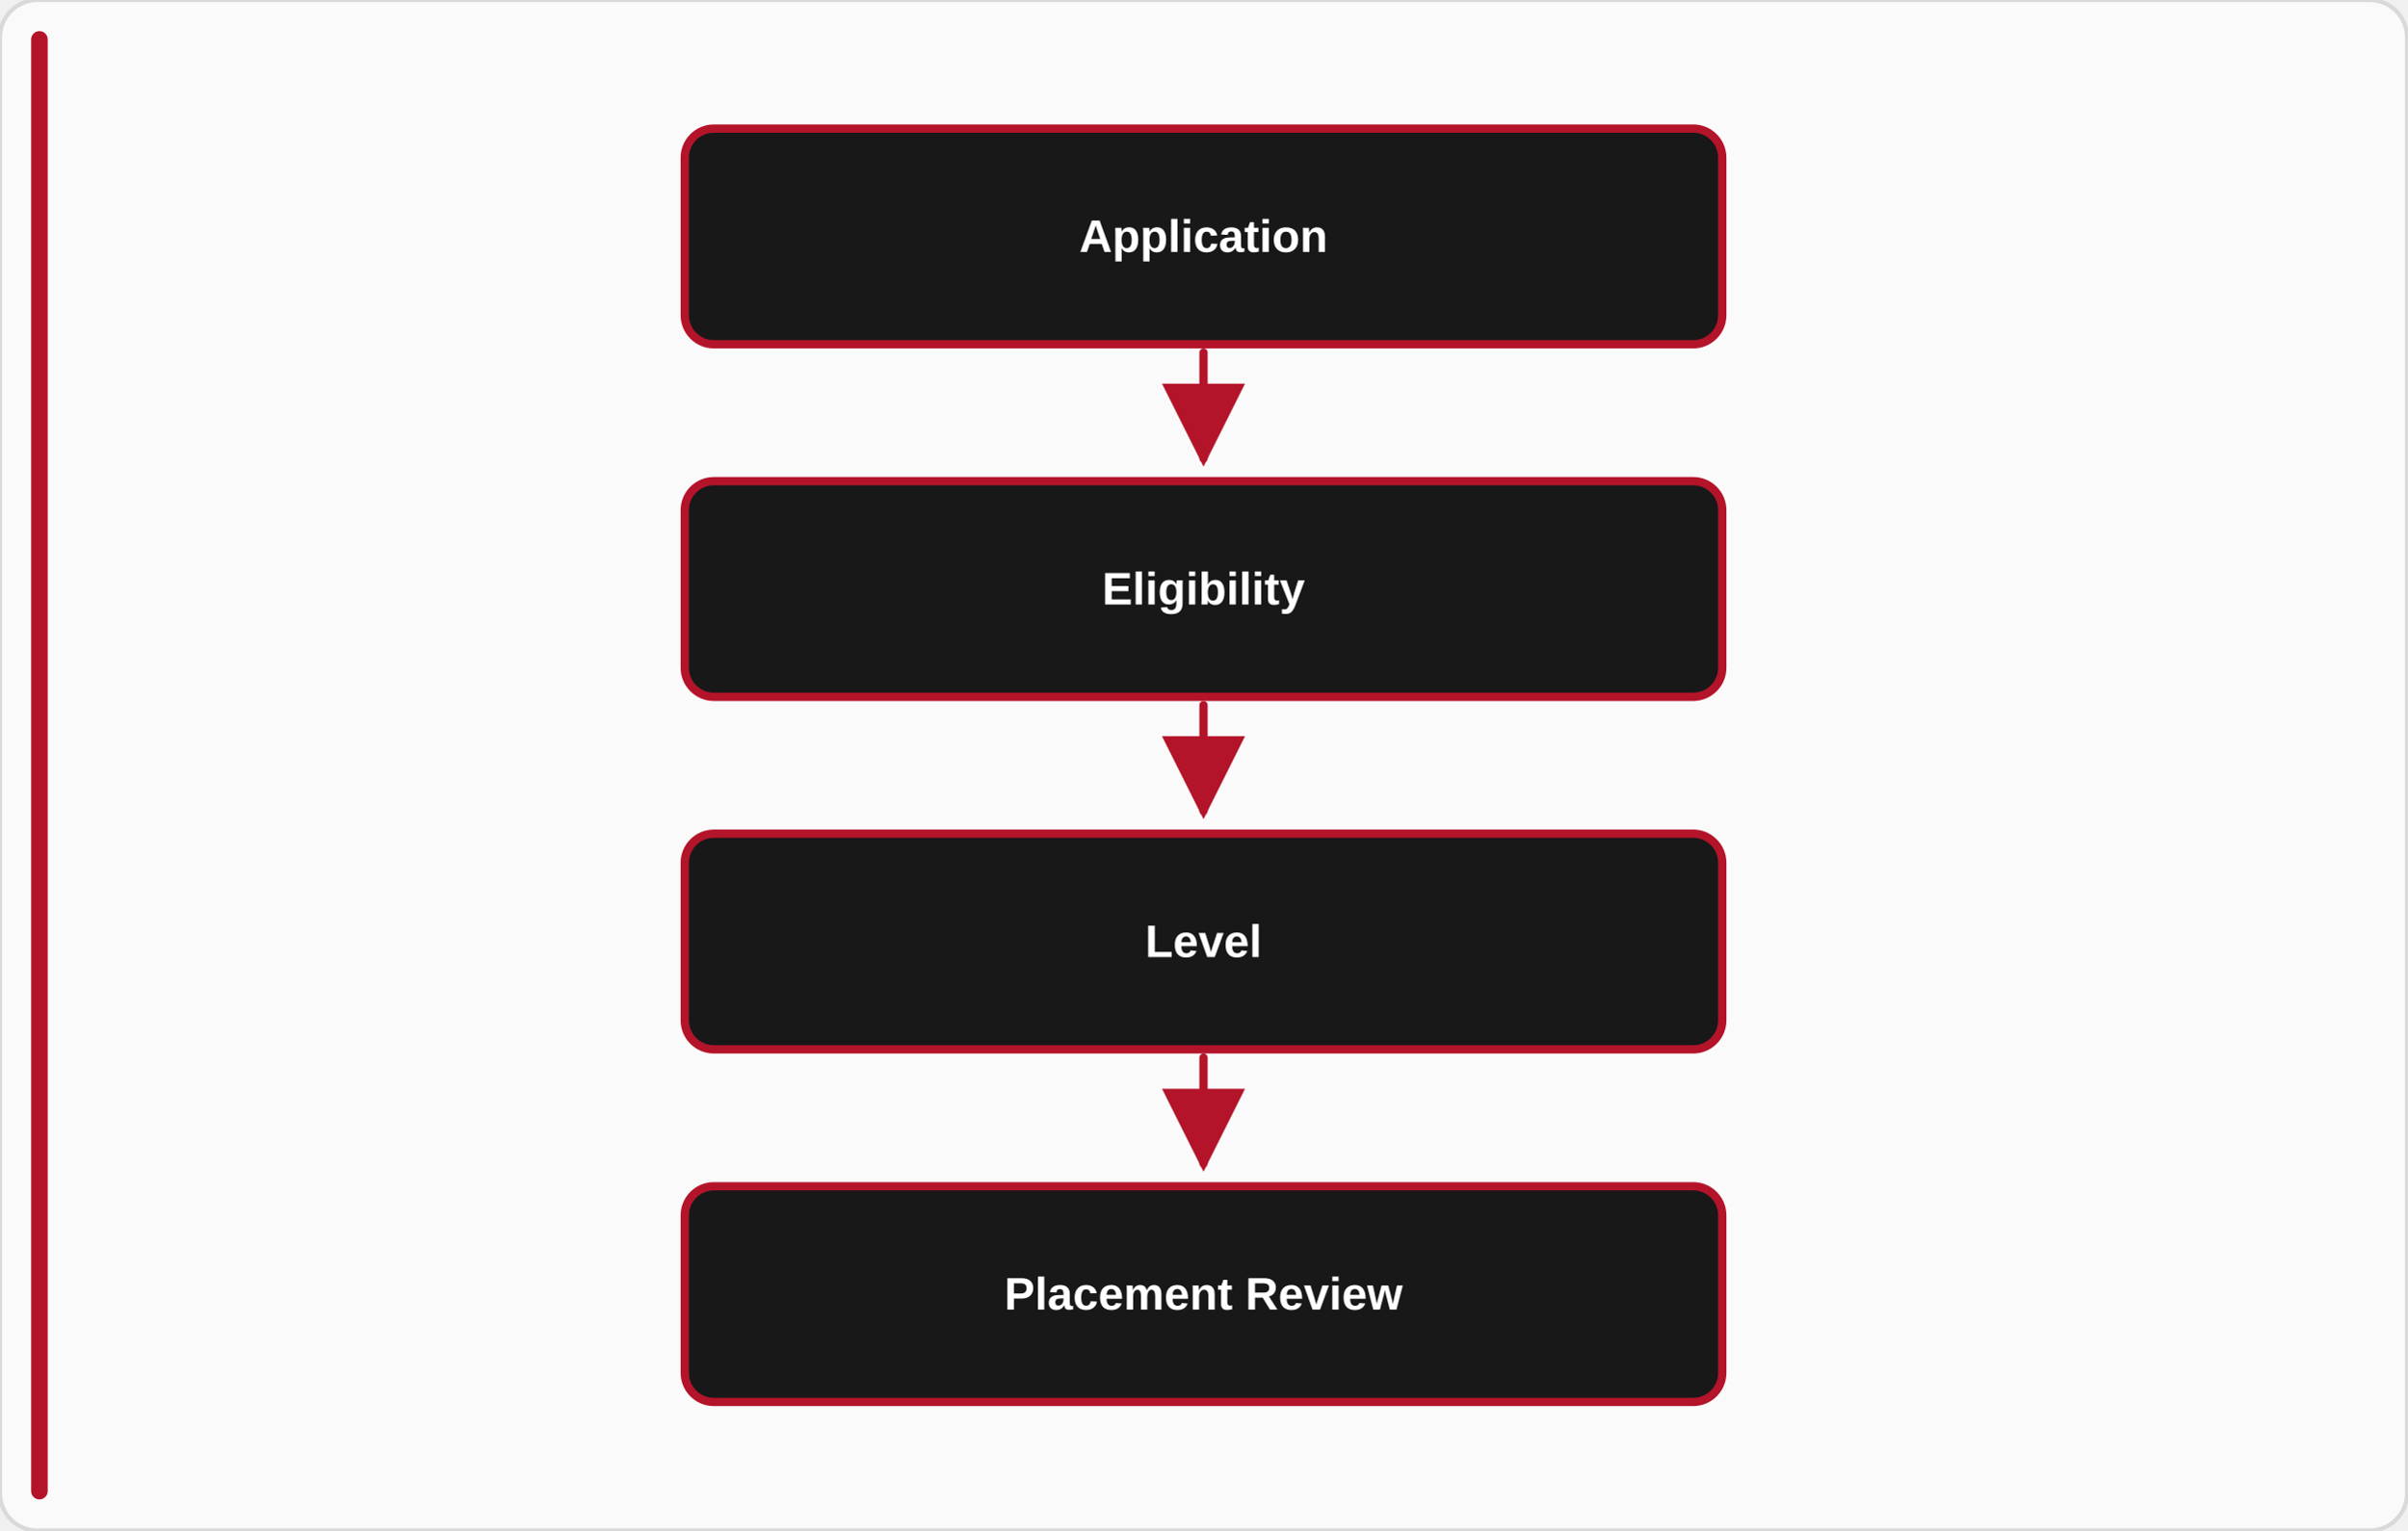
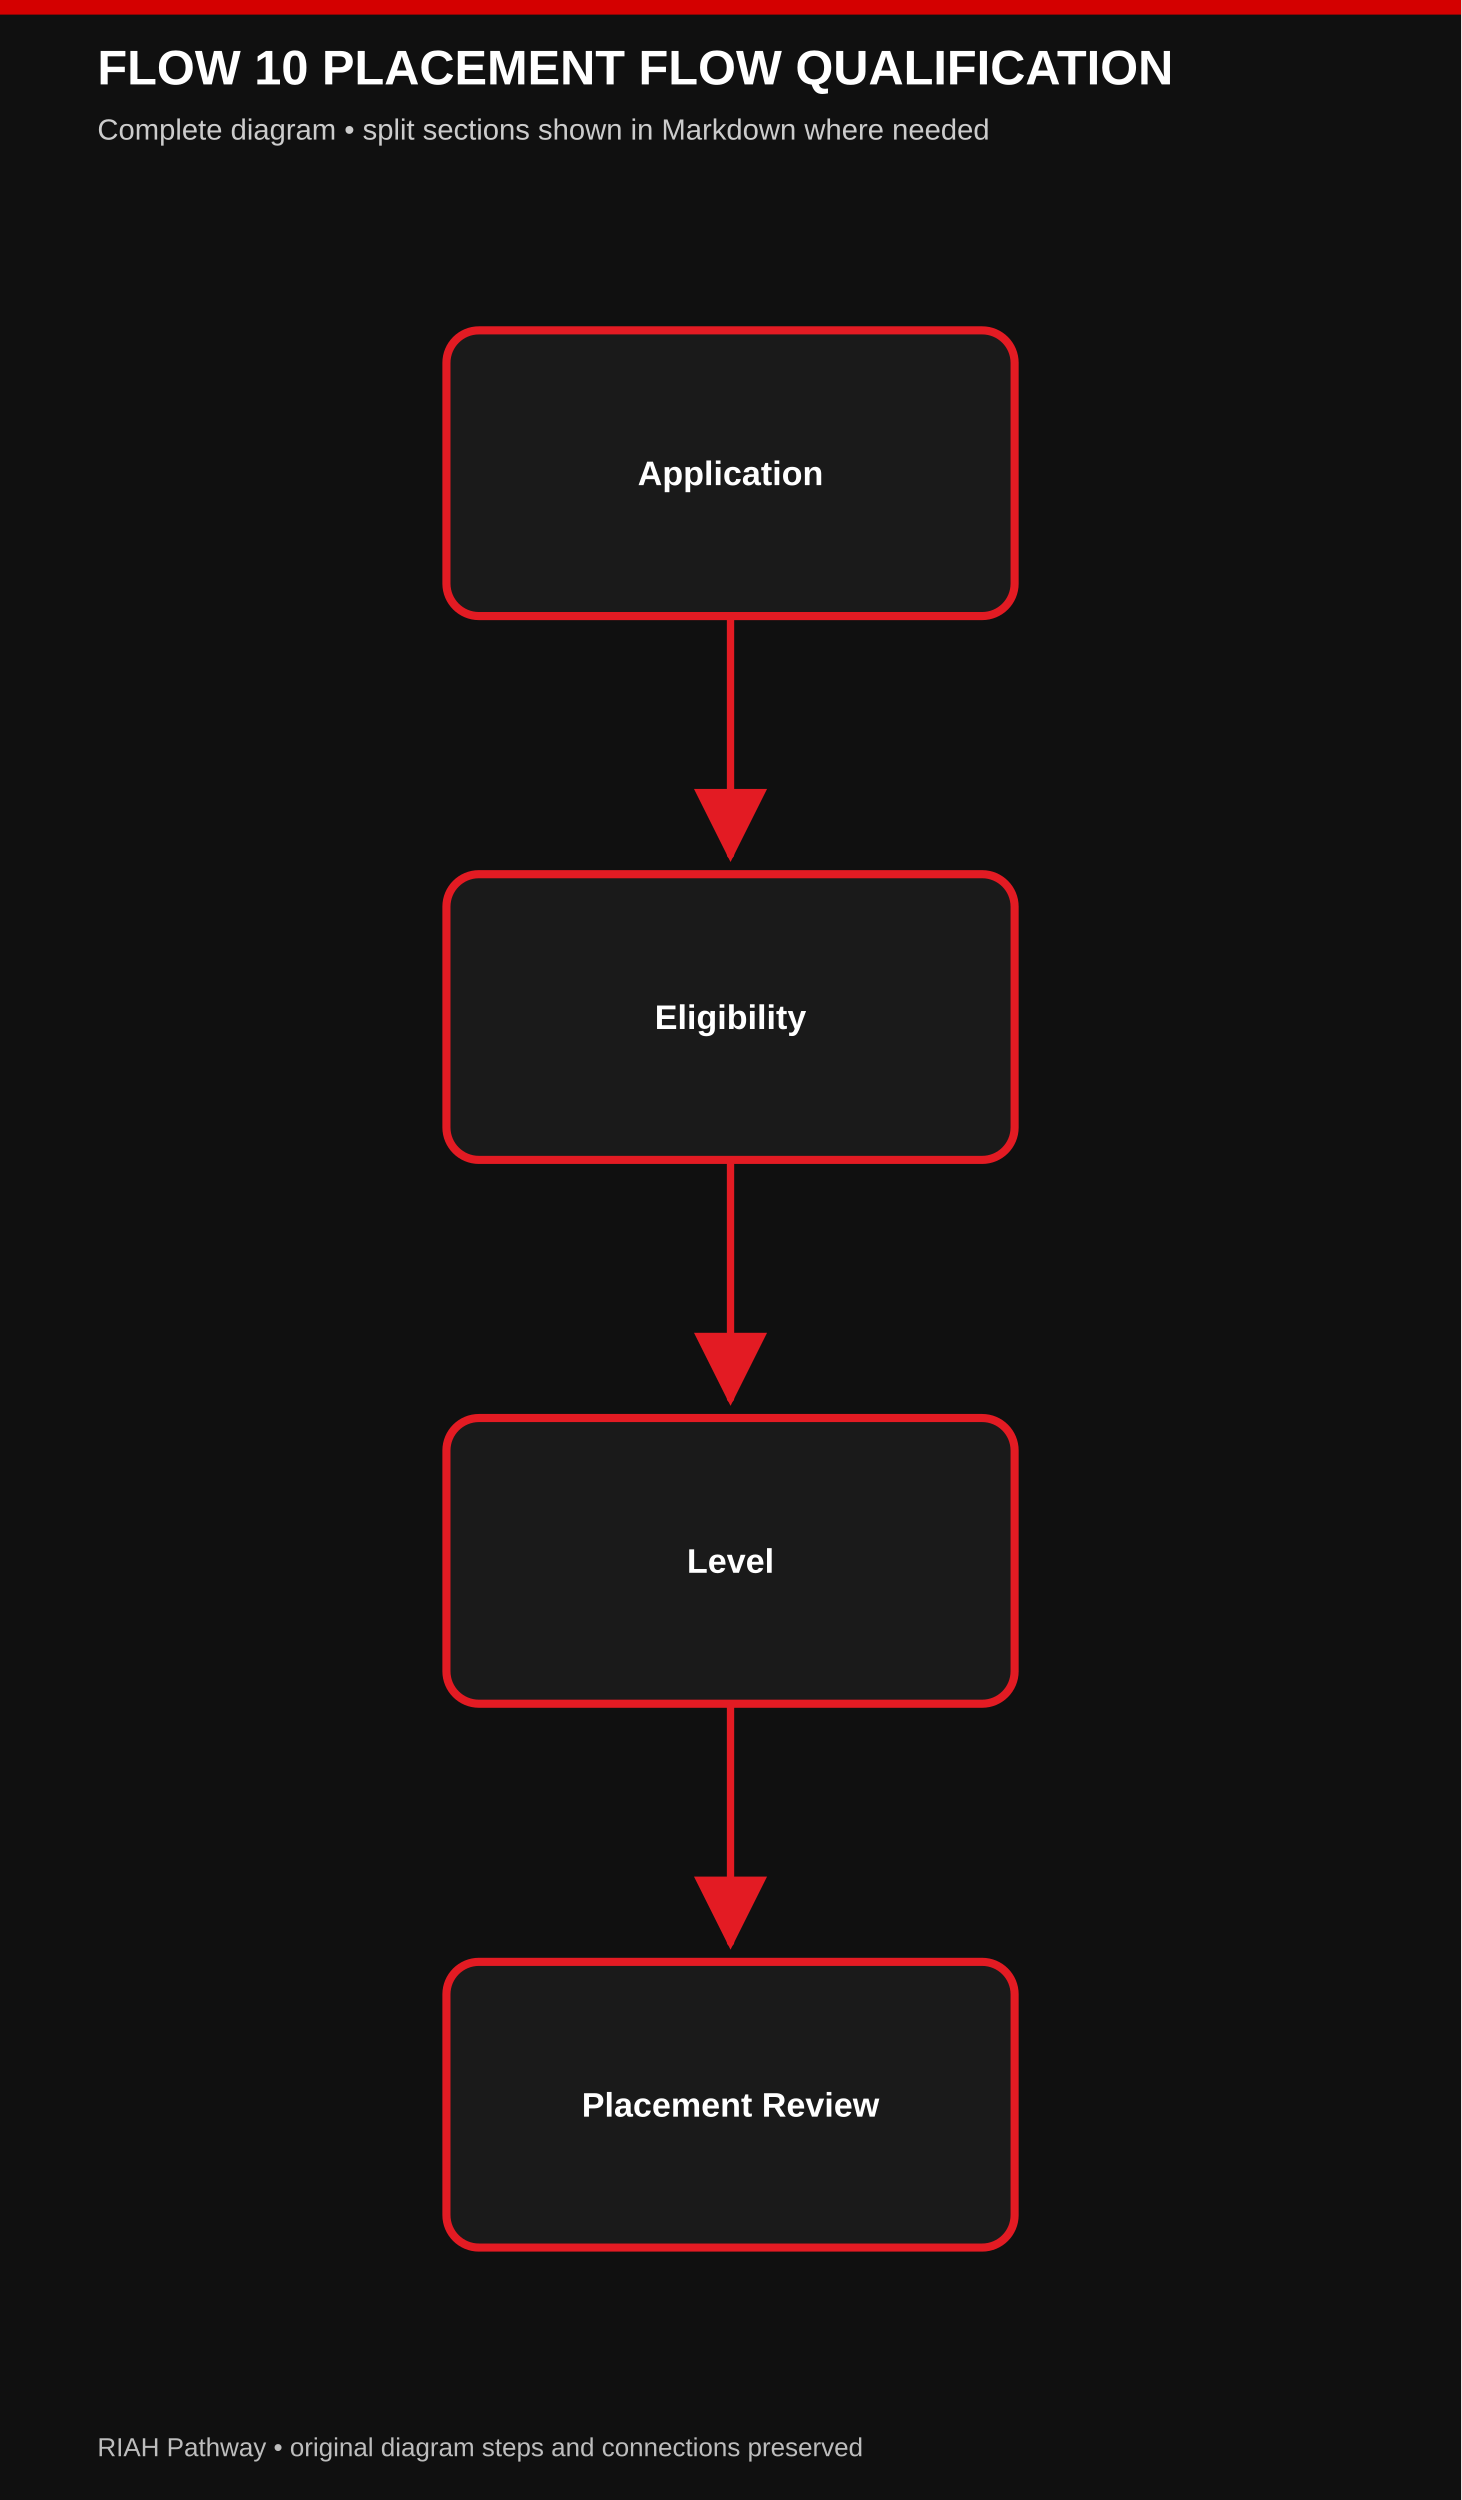
- <svg xmlns="http://www.w3.org/2000/svg" width="1160" height="738" viewBox="0 0 1160 738" role="img" aria-label="Placement Flow — Qualification">
+ <svg xmlns="http://www.w3.org/2000/svg" width="900" height="1540" viewBox="0 0 900 1540" role="img" aria-label="FLOW 10 PLACEMENT FLOW QUALIFICATION">
  <defs>
-     <marker id="ah" markerWidth="12" markerHeight="12" refX="10" refY="6" orient="auto">
-       <path d="M1,1 L11,6 L1,11 Z" fill="#B4142A" />
+     <marker id="arrow" markerWidth="10" markerHeight="10" refX="9" refY="5" orient="auto">
+       <path d="M0,0 L10,5 L0,10 Z" fill="#E31B23" />
    </marker>
  </defs>
-   <rect width="1160" height="738" fill="#FAFAFA" stroke="#D9D9D9" stroke-width="2" rx="18" />
-   <rect x="15" y="15" width="8" height="708" rx="4" fill="#B4142A" />
-   <path d="M580 170 C580 194, 580 197, 580 221" fill="none" stroke="#B4142A" stroke-width="4" stroke-linecap="round" marker-end="url(#ah)" />
-   <path d="M580 340 C580 364, 580 367, 580 391" fill="none" stroke="#B4142A" stroke-width="4" stroke-linecap="round" marker-end="url(#ah)" />
-   <path d="M580 510 C580 534, 580 537, 580 561" fill="none" stroke="#B4142A" stroke-width="4" stroke-linecap="round" marker-end="url(#ah)" />
-   <rect x="330" y="62" width="500" height="104" rx="14" fill="#181818" stroke="#B4142A" stroke-width="4" />
-   <text x="580" y="121.48" font-family="Arial, Helvetica, sans-serif" font-weight="600" font-size="22" text-anchor="middle" fill="white">Application</text>
-   <rect x="330" y="232" width="500" height="104" rx="14" fill="#181818" stroke="#B4142A" stroke-width="4" />
-   <text x="580" y="291.48" font-family="Arial, Helvetica, sans-serif" font-weight="600" font-size="22" text-anchor="middle" fill="white">Eligibility</text>
-   <rect x="330" y="402" width="500" height="104" rx="14" fill="#181818" stroke="#B4142A" stroke-width="4" />
-   <text x="580" y="461.48" font-family="Arial, Helvetica, sans-serif" font-weight="600" font-size="22" text-anchor="middle" fill="white">Level</text>
-   <rect x="330" y="572" width="500" height="104" rx="14" fill="#181818" stroke="#B4142A" stroke-width="4" />
-   <text x="580" y="631.48" font-family="Arial, Helvetica, sans-serif" font-weight="600" font-size="22" text-anchor="middle" fill="white">Placement Review</text>
+   <rect width="900" height="1540" fill="#101010" />
+   <rect width="900" height="9" fill="#D40000" />
+   <text x="60" y="52" fill="#FFFFFF" font-family="Arial,DejaVu Sans,sans-serif" font-size="30" font-weight="700">FLOW 10 PLACEMENT FLOW QUALIFICATION</text>
+   <text x="60" y="86" fill="#CCCCCC" font-family="Arial,DejaVu Sans,sans-serif" font-size="18">Complete diagram • split sections shown in Markdown where needed</text>
+   <path d="M450,379.5 L450,453 L450,453 L450,526.5" stroke="#E31B23" stroke-width="4.5" fill="none" stroke-linecap="round" stroke-linejoin="round" marker-end="url(#arrow)" />
+   <path d="M450,714.5 L450,788 L450,788 L450,861.5" stroke="#E31B23" stroke-width="4.5" fill="none" stroke-linecap="round" stroke-linejoin="round" marker-end="url(#arrow)" />
+   <path d="M450,1049.5 L450,1123 L450,1123 L450,1196.5" stroke="#E31B23" stroke-width="4.5" fill="none" stroke-linecap="round" stroke-linejoin="round" marker-end="url(#arrow)" />
+   <rect x="275" y="203.5" width="350" height="176" rx="20" fill="#1A1A1A" stroke="#E31B23" stroke-width="5" />
+   <text x="450" y="298.85" font-family="Arial,DejaVu Sans,sans-serif" fill="#FFFFFF" font-size="21" font-weight="700" text-anchor="middle">
+     <tspan x="450" dy="0">Application</tspan>
+   </text>
+   <rect x="275" y="538.5" width="350" height="176" rx="20" fill="#1A1A1A" stroke="#E31B23" stroke-width="5" />
+   <text x="450" y="633.85" font-family="Arial,DejaVu Sans,sans-serif" fill="#FFFFFF" font-size="21" font-weight="700" text-anchor="middle">
+     <tspan x="450" dy="0">Eligibility</tspan>
+   </text>
+   <rect x="275" y="873.5" width="350" height="176" rx="20" fill="#1A1A1A" stroke="#E31B23" stroke-width="5" />
+   <text x="450" y="968.85" font-family="Arial,DejaVu Sans,sans-serif" fill="#FFFFFF" font-size="21" font-weight="700" text-anchor="middle">
+     <tspan x="450" dy="0">Level</tspan>
+   </text>
+   <rect x="275" y="1208.5" width="350" height="176" rx="20" fill="#1A1A1A" stroke="#E31B23" stroke-width="5" />
+   <text x="450" y="1303.85" font-family="Arial,DejaVu Sans,sans-serif" fill="#FFFFFF" font-size="21" font-weight="700" text-anchor="middle">
+     <tspan x="450" dy="0">Placement Review</tspan>
+   </text>
+   <text x="60" y="1513" fill="#BDBDBD" font-family="Arial,DejaVu Sans,sans-serif" font-size="16">RIAH Pathway • original diagram steps and connections preserved</text>
</svg>
